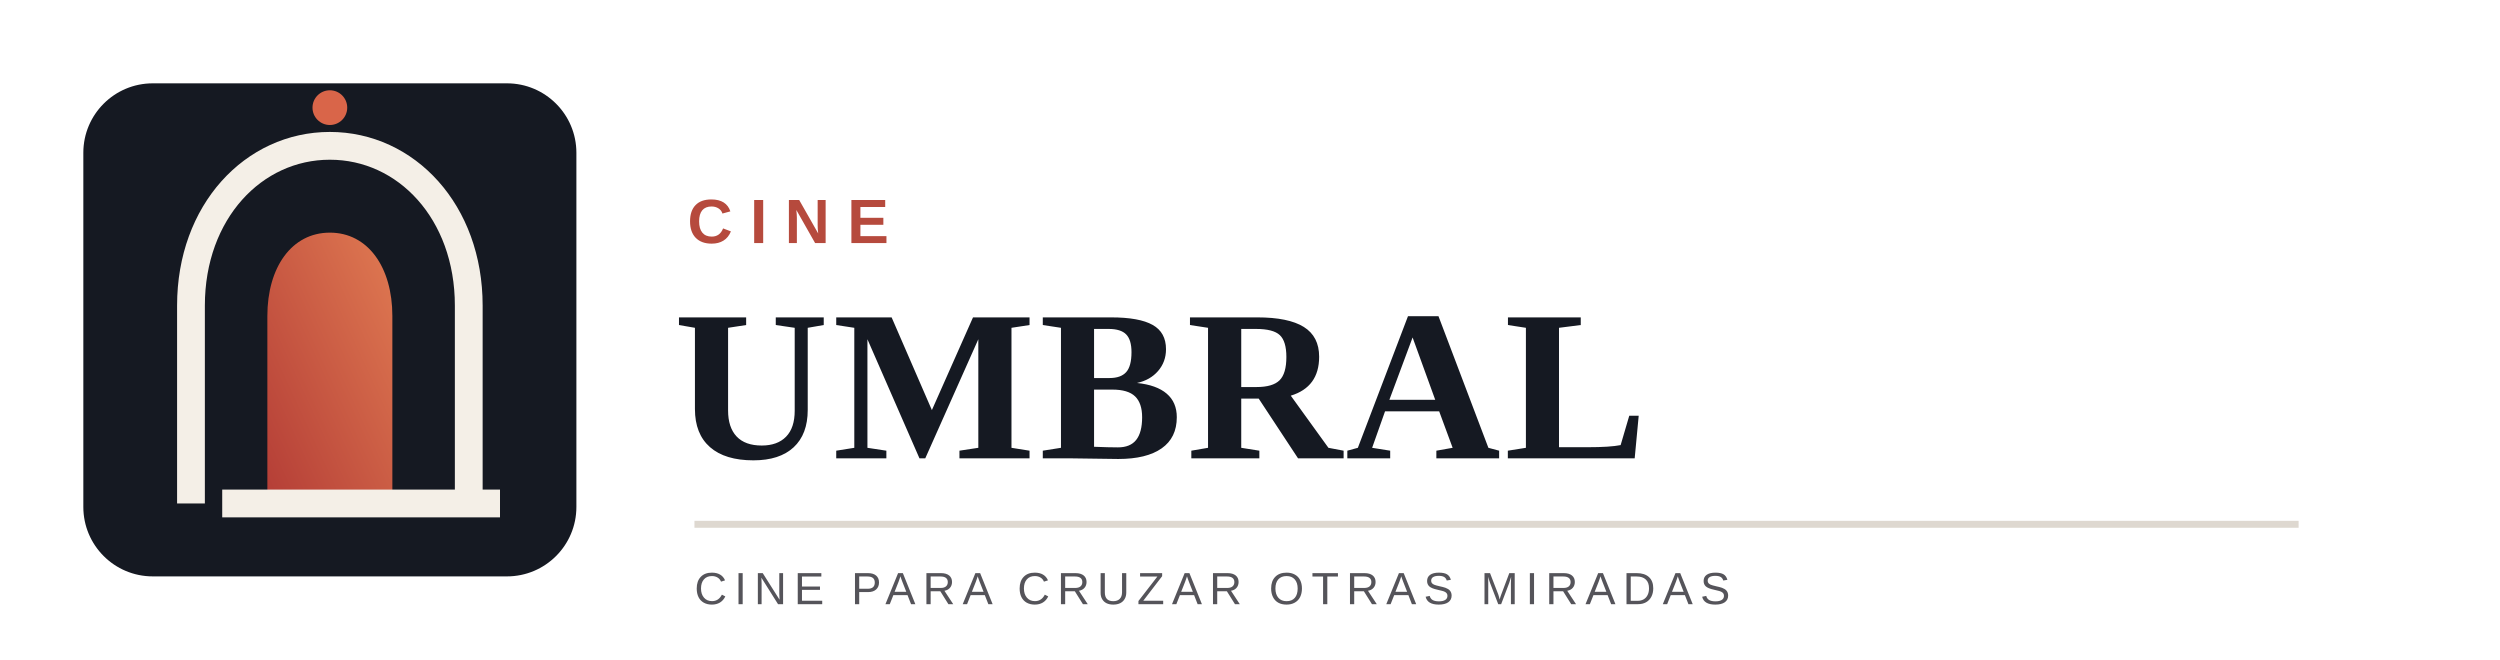
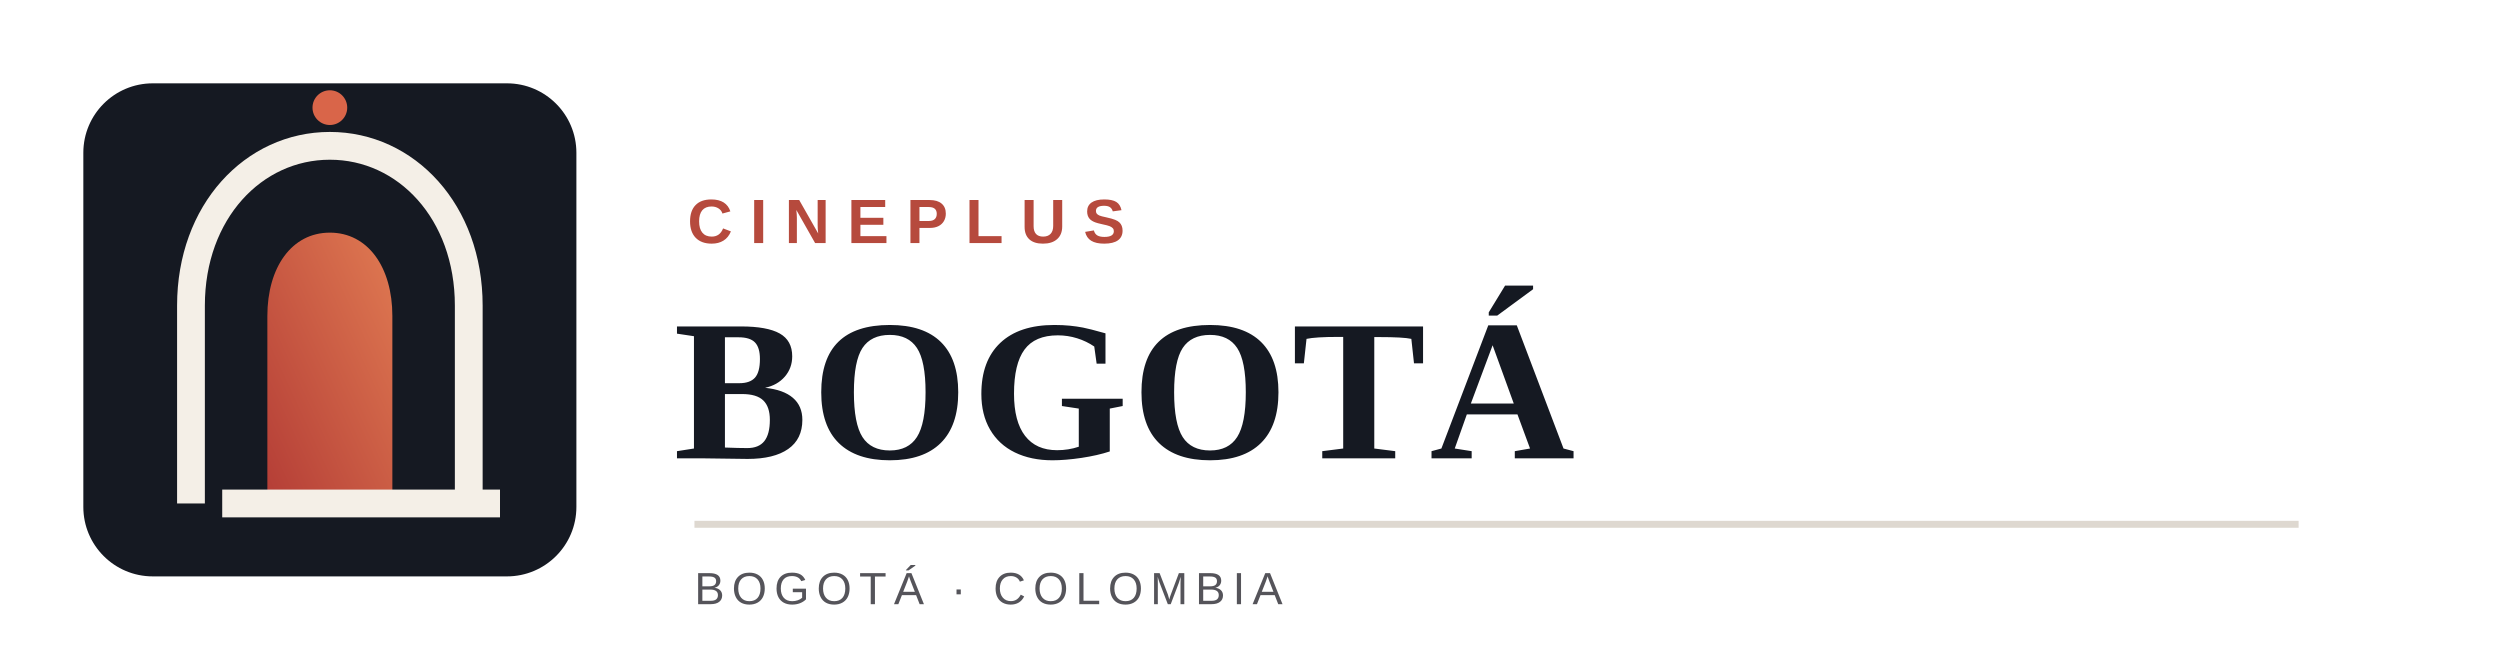
<svg xmlns="http://www.w3.org/2000/svg" width="720" height="190" viewBox="0 0 720 190" role="img" aria-labelledby="title desc">
  <defs>
    <linearGradient id="glow" x1="0" y1="1" x2="1" y2="0">
      <stop offset="0" stop-color="#b43d36" />
      <stop offset="1" stop-color="#e07a52" />
    </linearGradient>
  </defs>
  <rect x="24" y="24" width="142" height="142" rx="20" fill="#151922" />
  <path d="M55 145V88c0-27 18-46 40-46s40 19 40 46v57" fill="none" stroke="#f4efe7" stroke-width="8" />
  <path d="M77 145V91c0-14 7-24 18-24s18 10 18 24v54" fill="url(#glow)" />
  <path d="M68 145h72" fill="none" stroke="#f4efe7" stroke-width="8" stroke-linecap="square" />
  <circle cx="95" cy="31" r="5" fill="#d96549" />
-   <text x="198" y="70" font-family="Arial, Helvetica, sans-serif" font-size="18" font-weight="700" letter-spacing="5" fill="#b64a3d">CINE</text>
-   <text x="194" y="132" font-family="Georgia, 'Times New Roman', serif" font-size="62" font-weight="700" letter-spacing="1" fill="#151922">UMBRAL</text>
+   <text x="198" y="70" font-family="Arial, Helvetica, sans-serif" font-size="18" font-weight="700" letter-spacing="5" fill="#b64a3d">CINEPLUS</text>
+   <text x="194" y="132" font-family="Georgia, 'Times New Roman', serif" font-size="58" font-weight="700" letter-spacing="1" fill="#151922">BOGOTÁ</text>
  <path d="M200 151h462" stroke="#ded8d0" stroke-width="2" />
-   <text x="200" y="174" font-family="Arial, Helvetica, sans-serif" font-size="13" letter-spacing="2.1" fill="#55545a">CINE PARA CRUZAR OTRAS MIRADAS</text>
+   <text x="200" y="174" font-family="Arial, Helvetica, sans-serif" font-size="13" letter-spacing="2.1" fill="#55545a">BOGOTÁ · COLOMBIA</text>
</svg>
